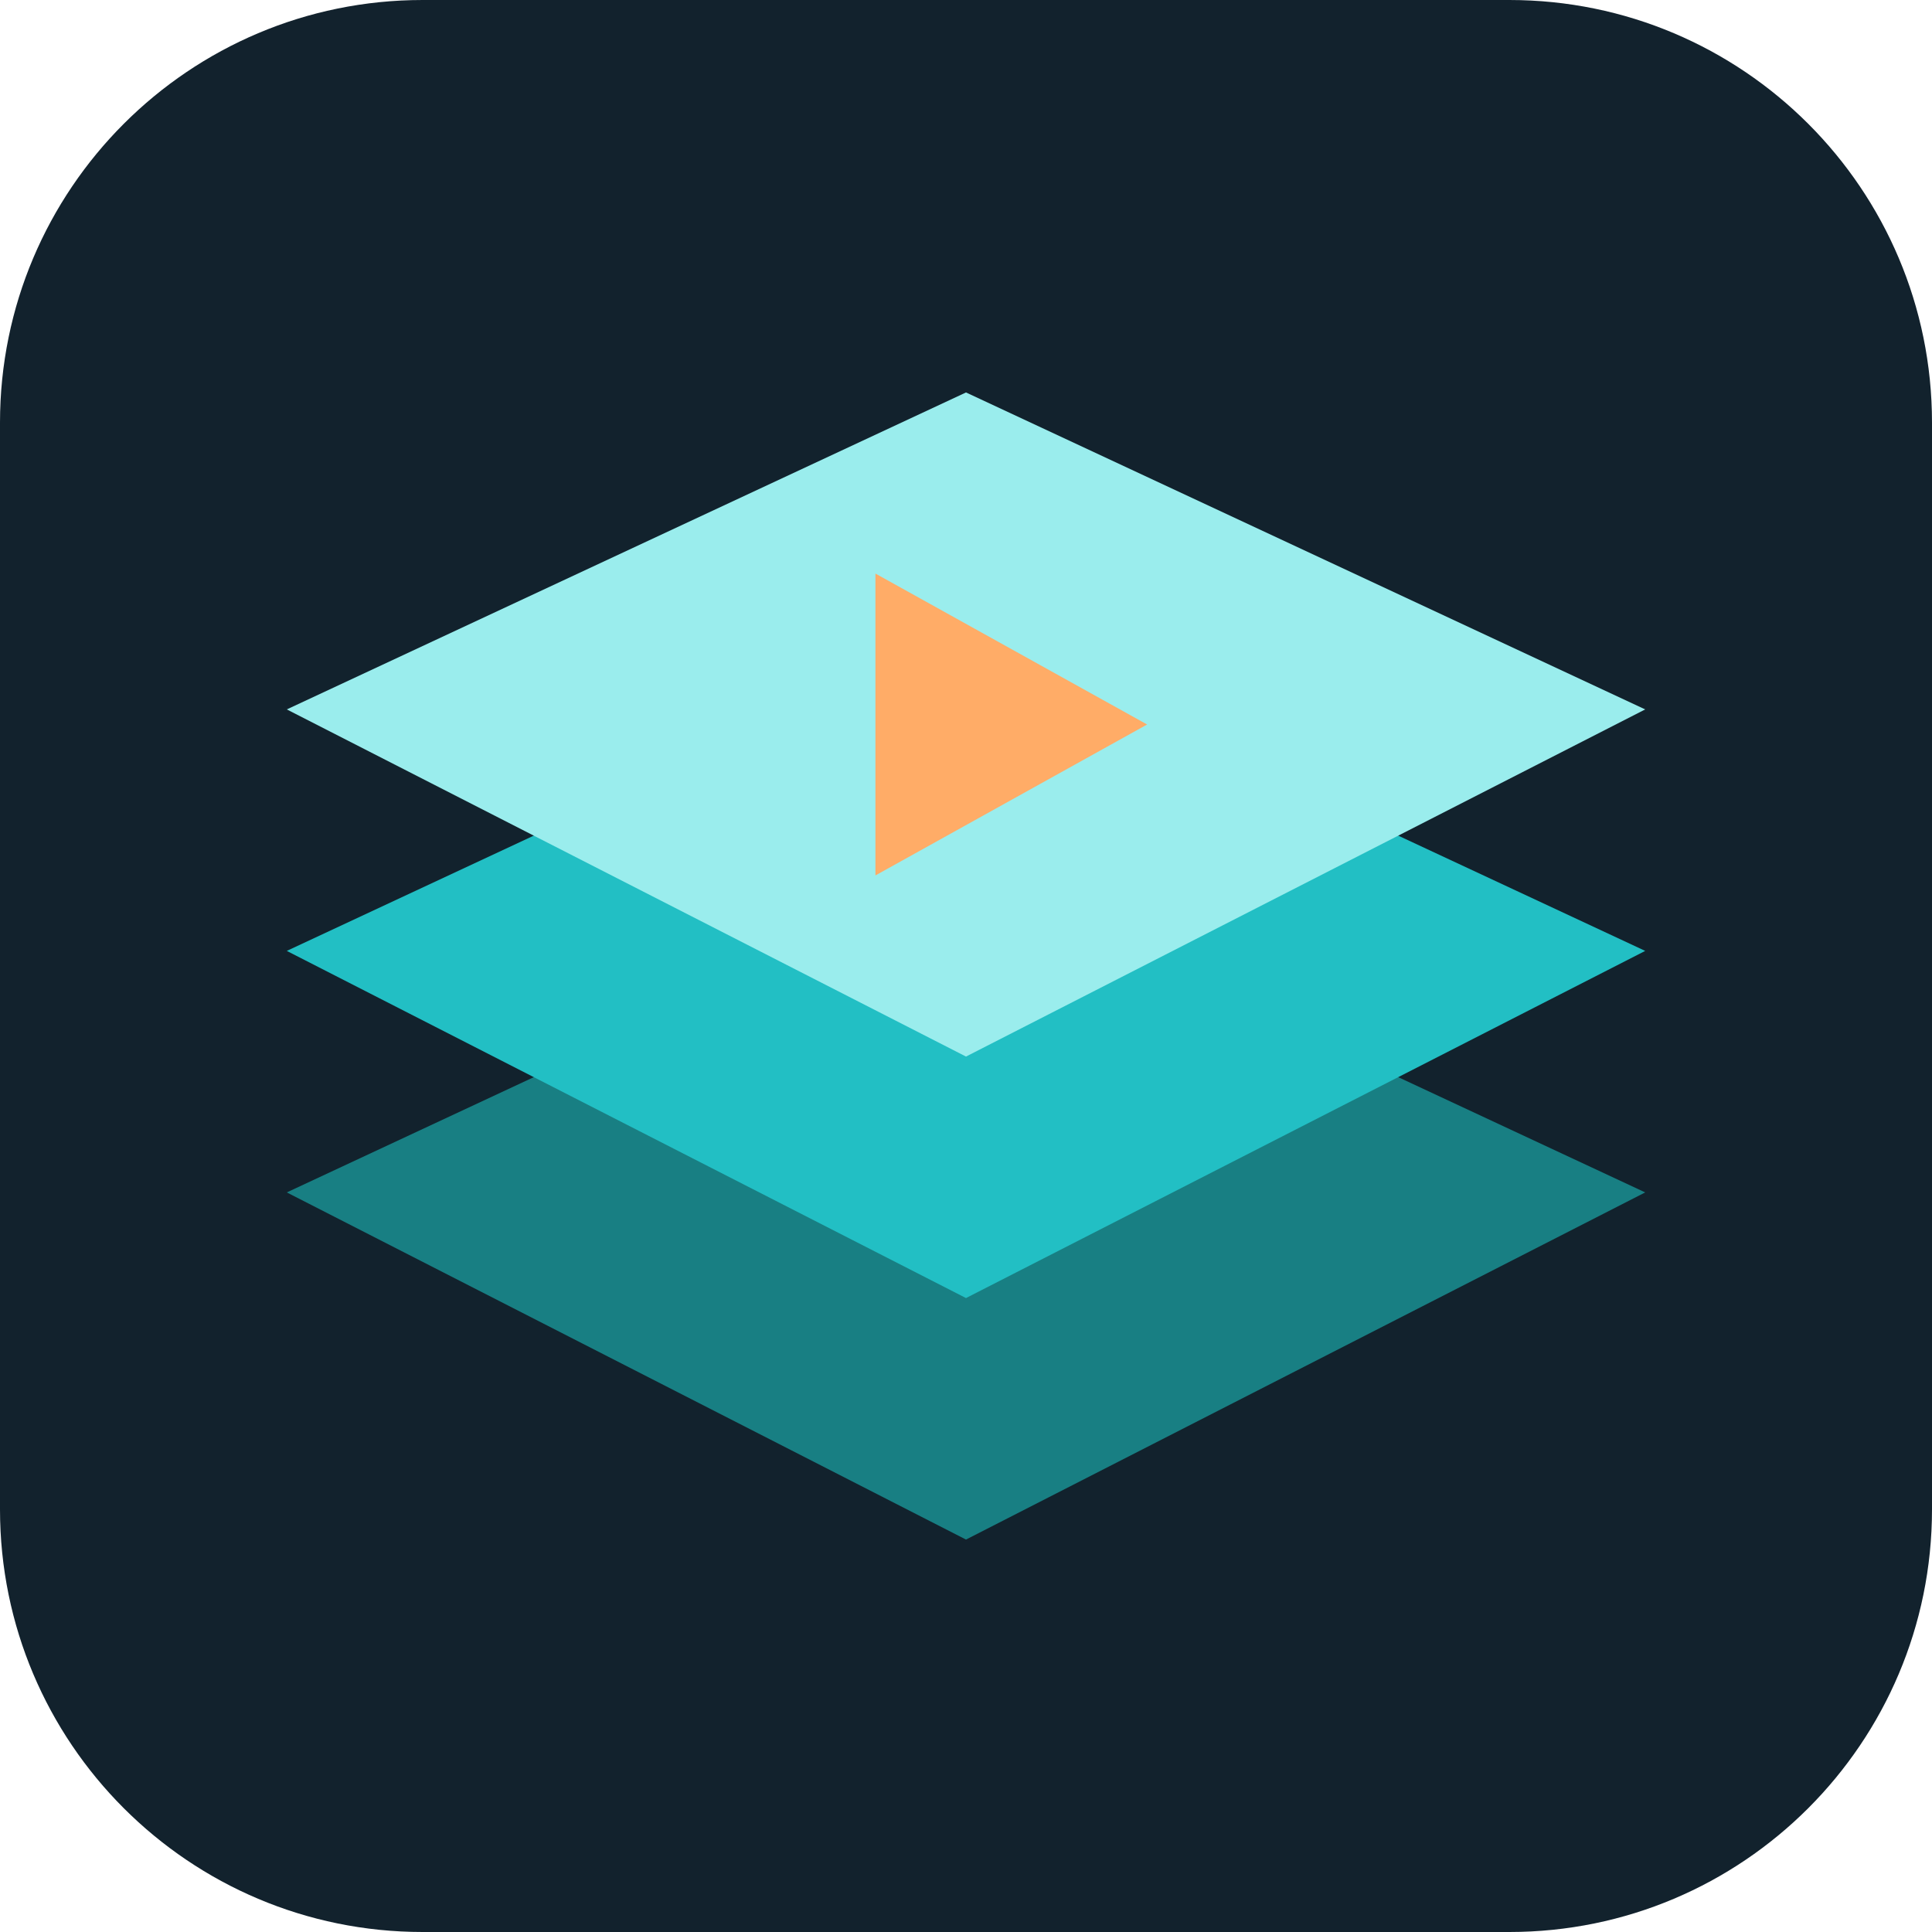
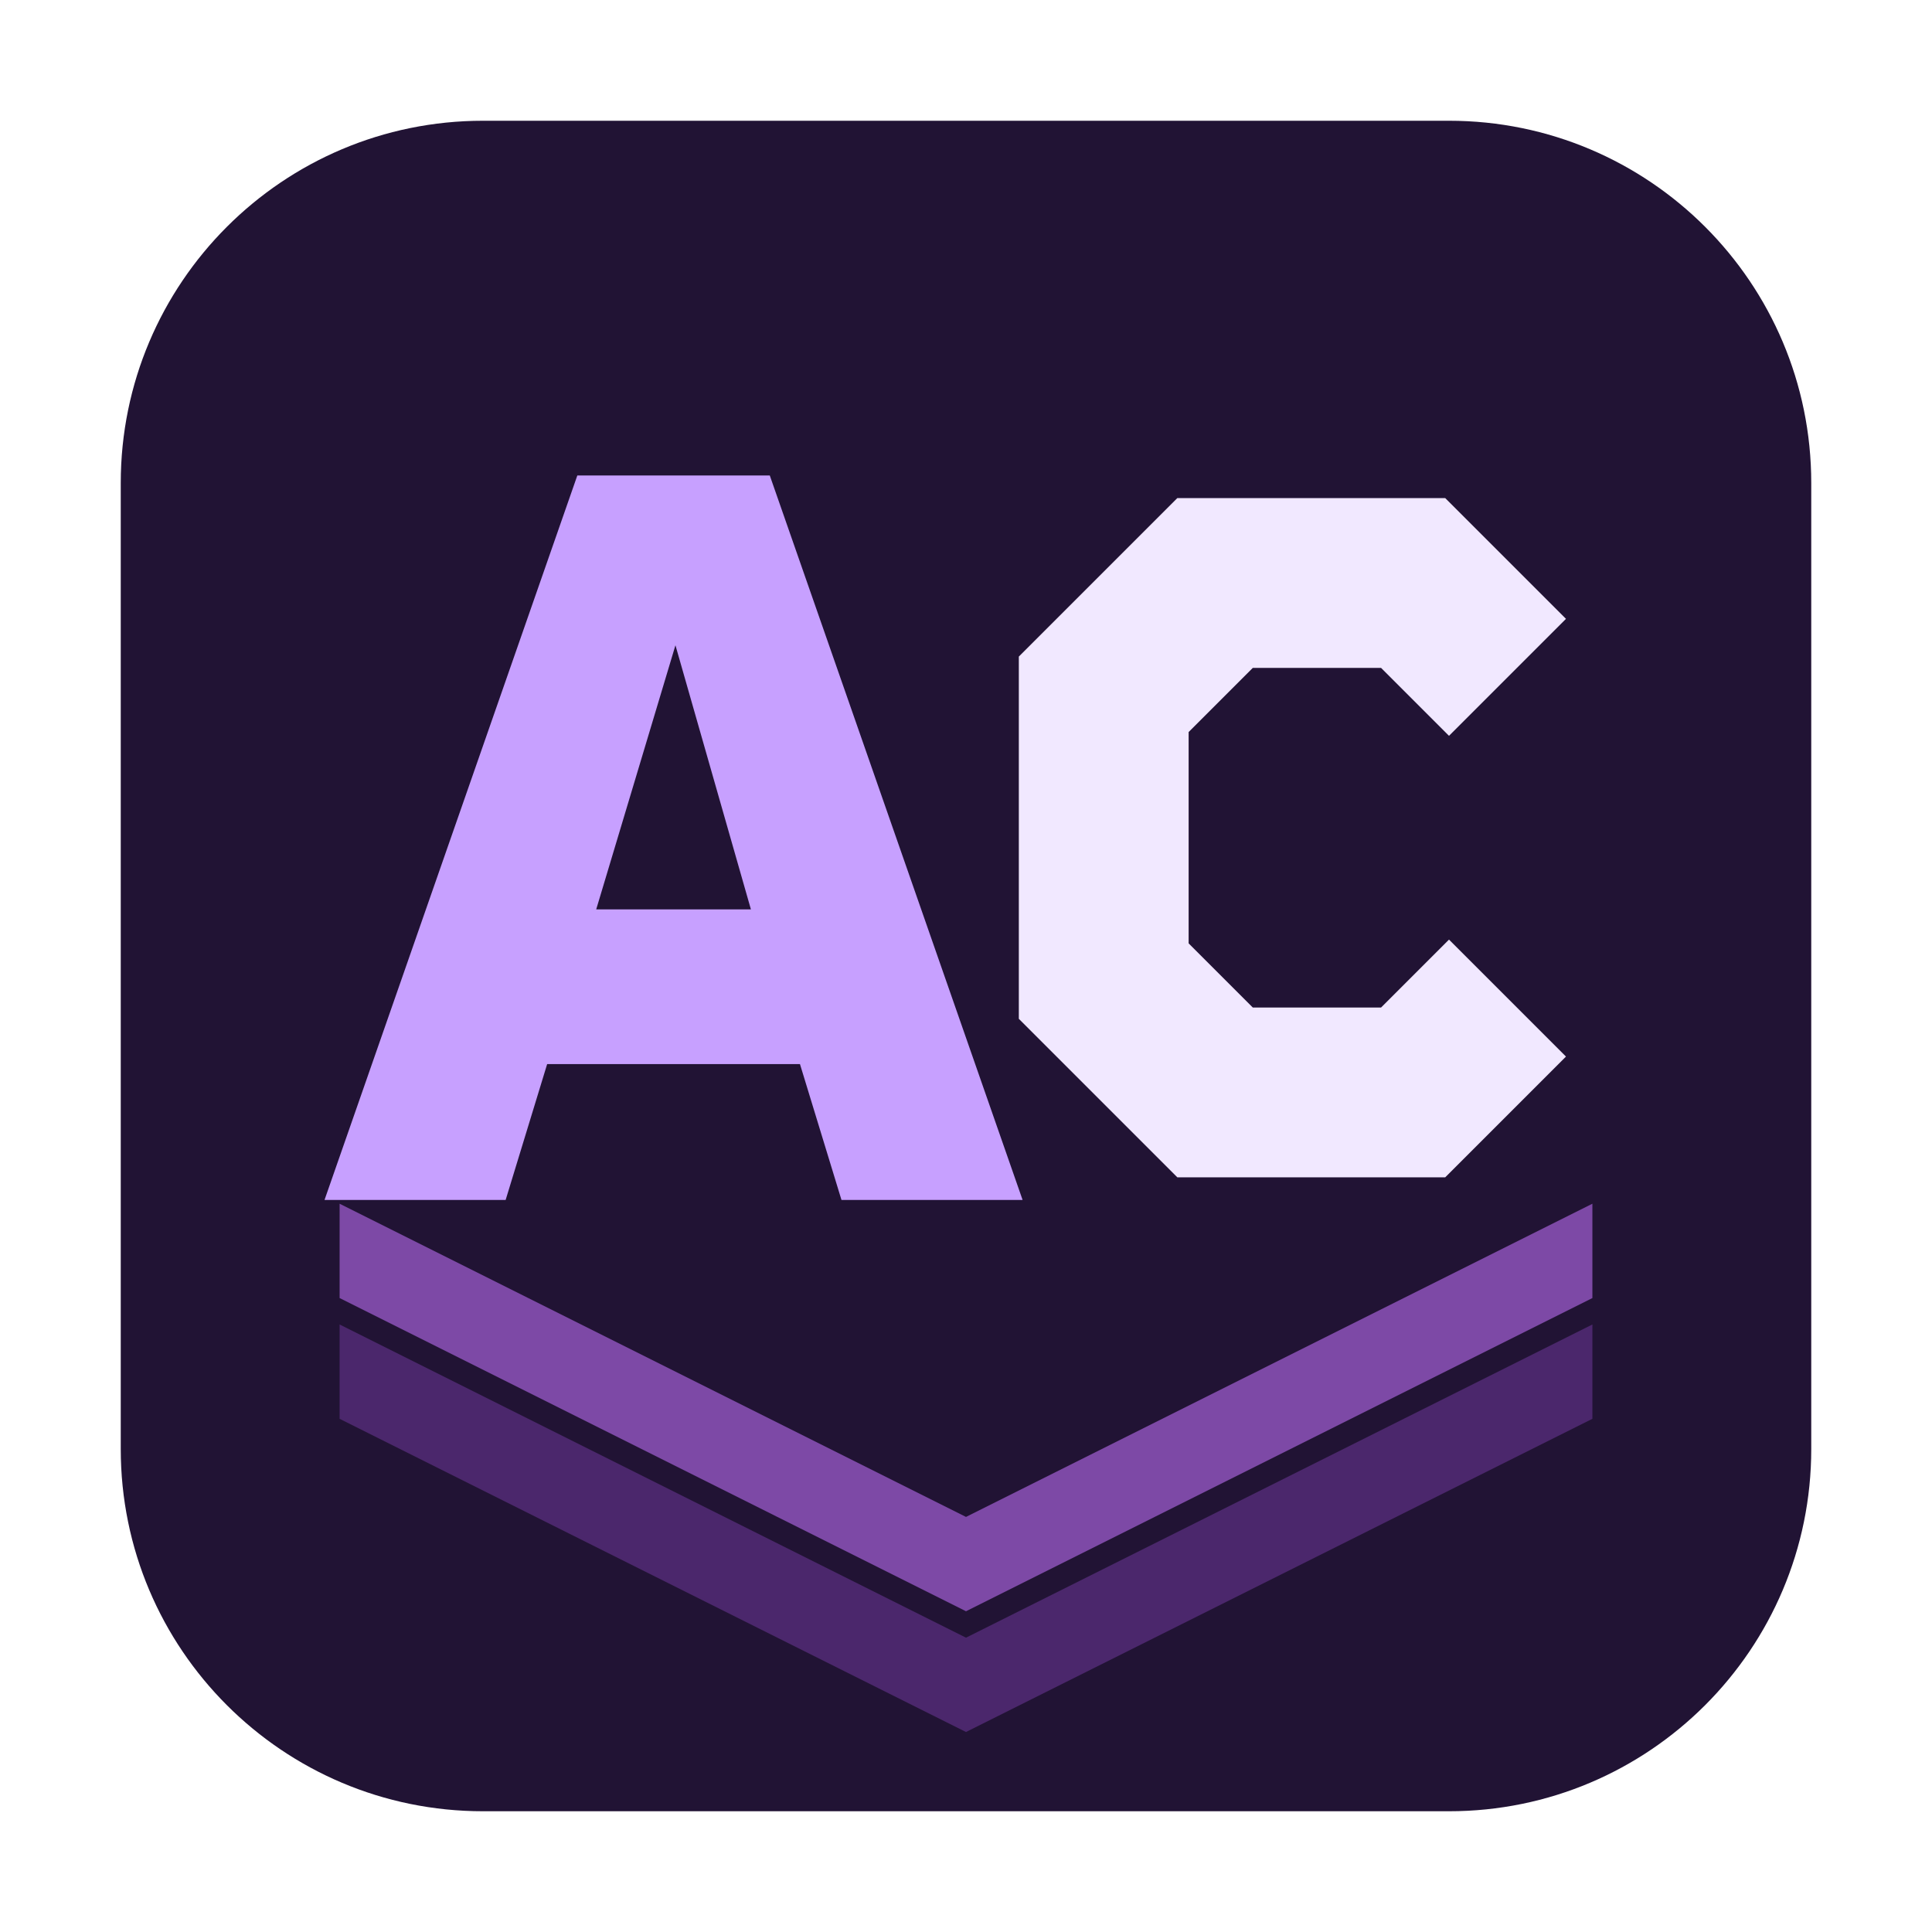
- <svg xmlns="http://www.w3.org/2000/svg" viewBox="0 0 512 512">
-   <rect width="512" height="512" rx="112" fill="#12222d" />
-   <polygon fill="#187f83" points="76,316 256,232 436,316 256,408" />
-   <polygon fill="#22bfc4" points="76,252 256,168 436,252 256,344" />
-   <polygon fill="#9aeded" points="76,188 256,104 436,188 256,280" />
-   <polygon fill="#ffac67" points="232,152 232,232 304,192" />
+ <svg xmlns="http://www.w3.org/2000/svg" width="512" height="512" viewBox="0 0 512 512">
+   <rect x="32" y="32" width="448" height="448" rx="96" fill="#211334" />
+   <polygon fill="#4b276c" points="90,351 256,434 422,351 422,376 256,459 90,376" />
+   <polygon fill="#7d49a6" points="90,319 256,402 422,319 422,344 256,427 90,344" />
+   <polygon fill="#c7a0ff" points="86,318 153,126 204,126 271,318 223,318 212,282 145,282 134,318" />
+   <polygon fill="#211334" points="158,241 199,241 179,171" />
+   <polygon fill="#f1e8ff" points="415,164 383,132 312,132 270,174 270,270 312,312 383,312 415,280 384,249 366,267 332,267 315,250 315,194 332,177 366,177 384,195" />
</svg>
